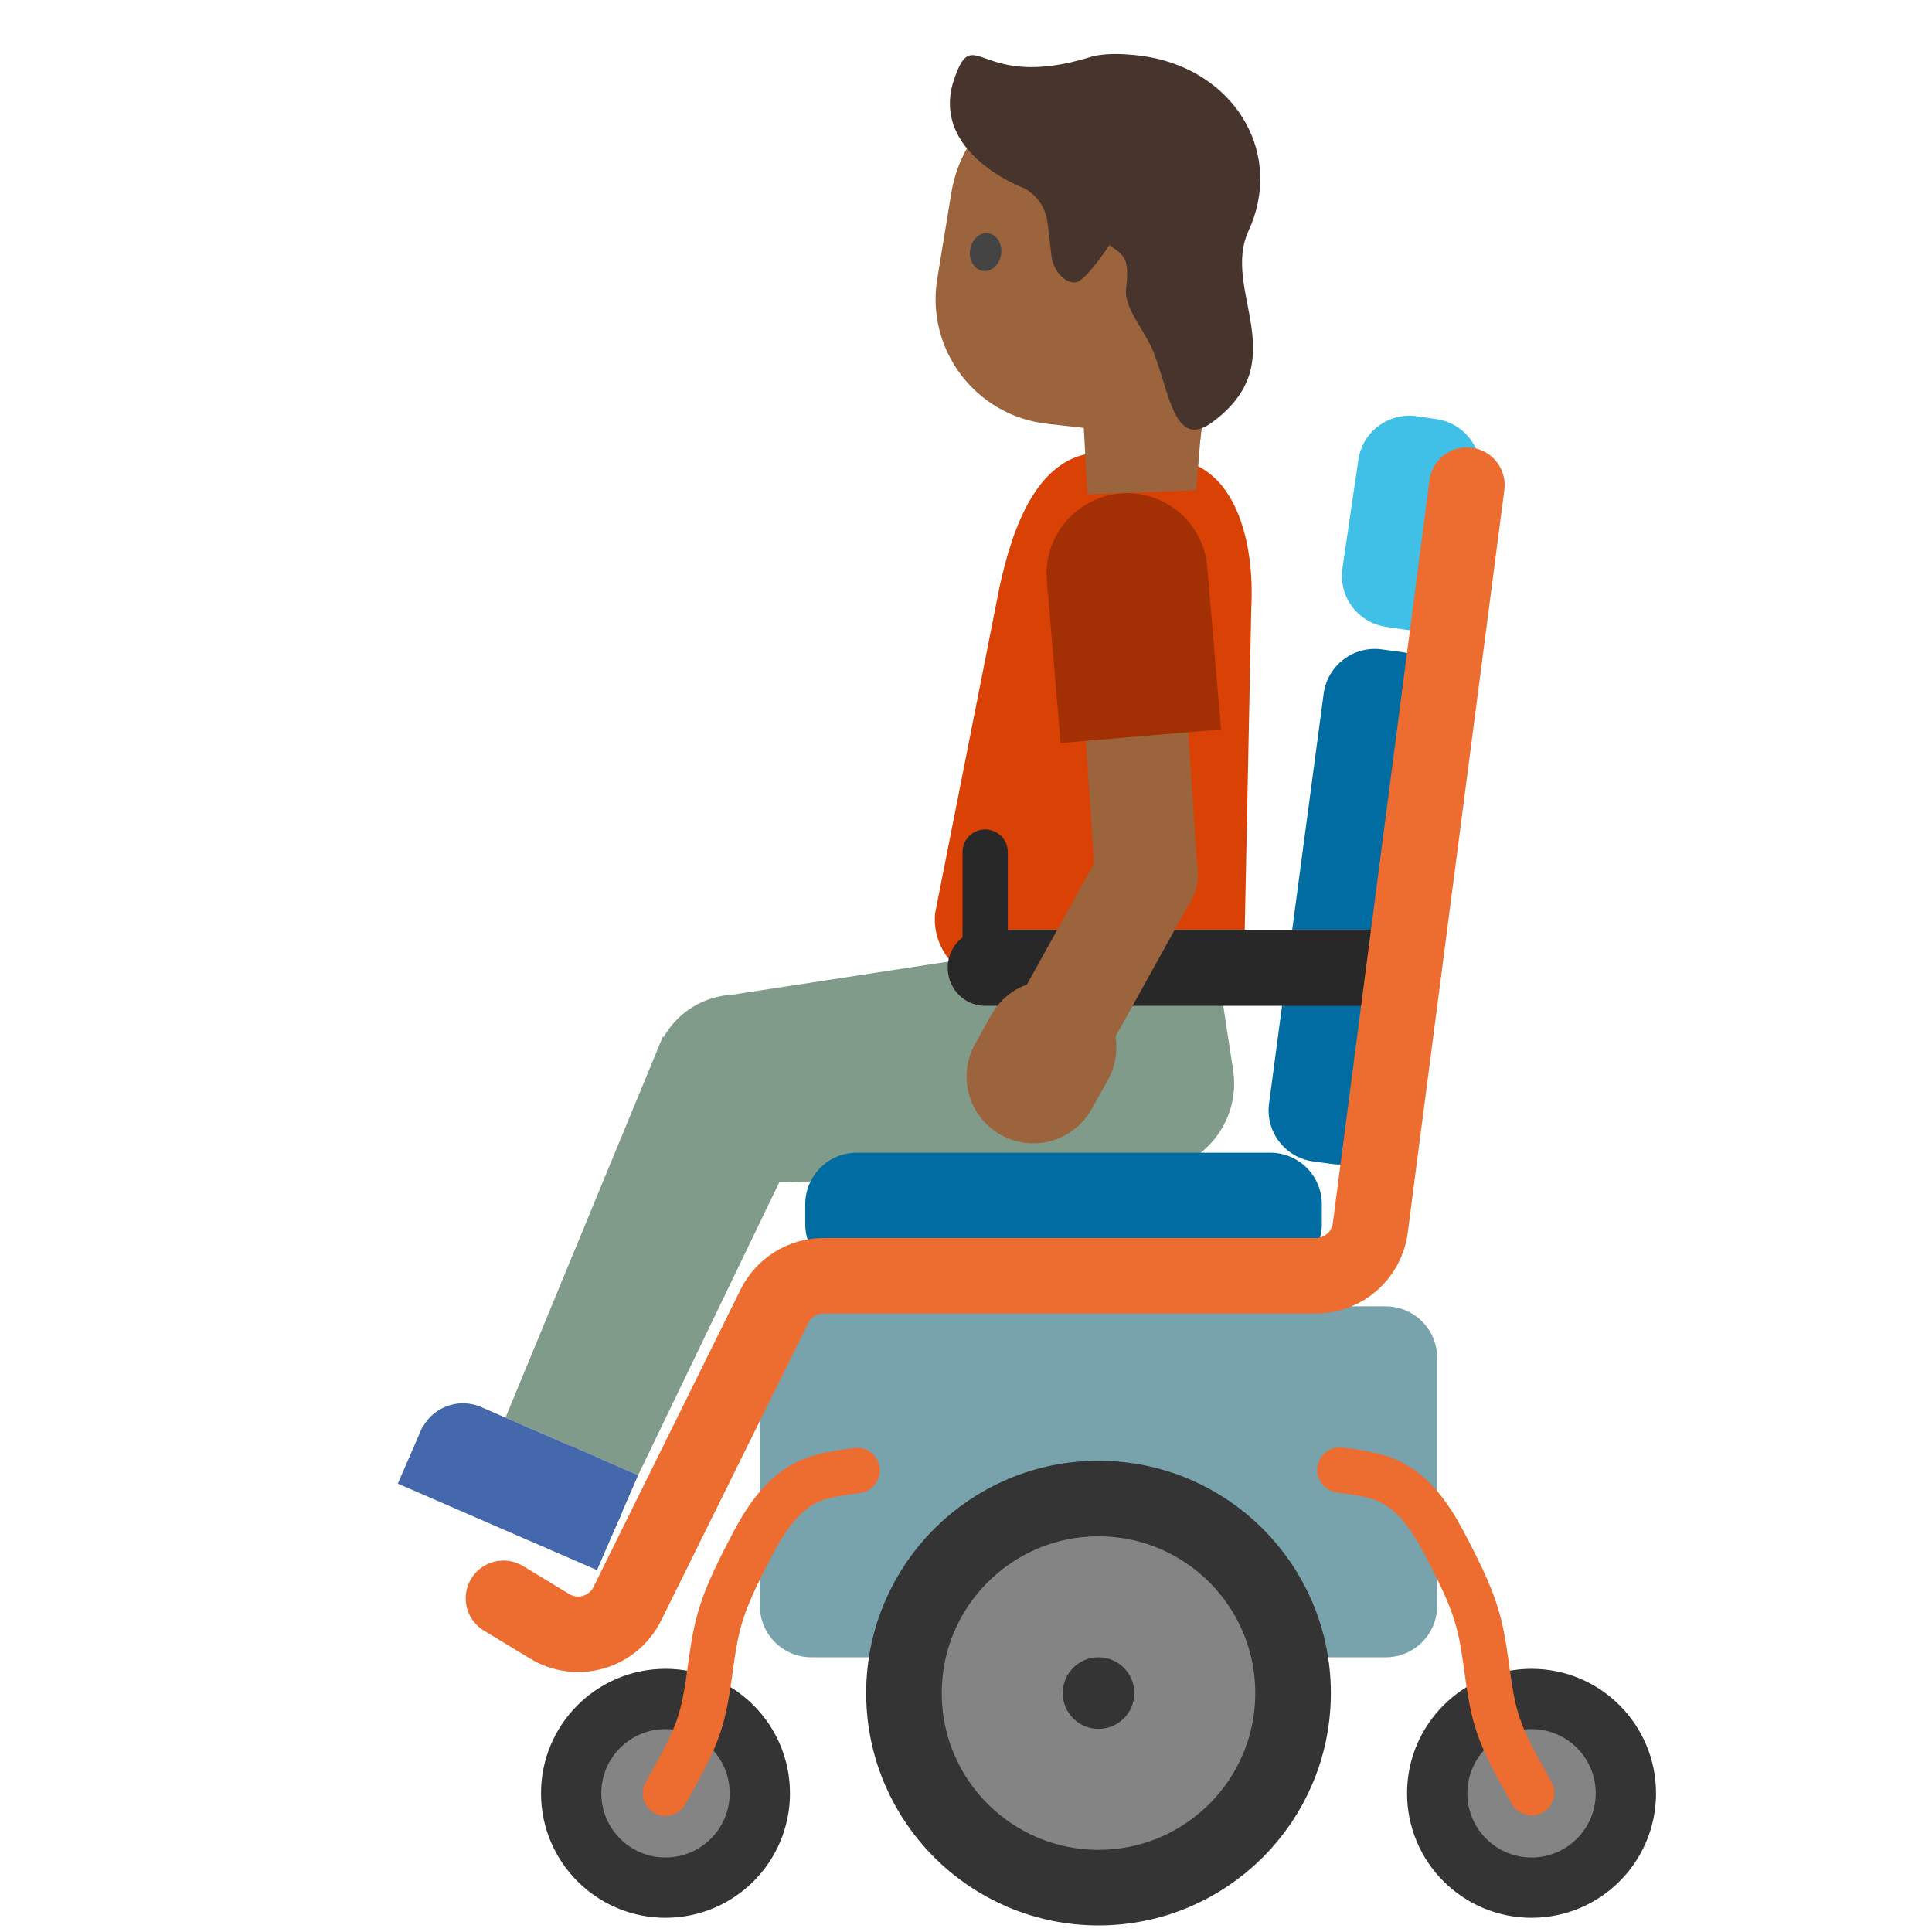
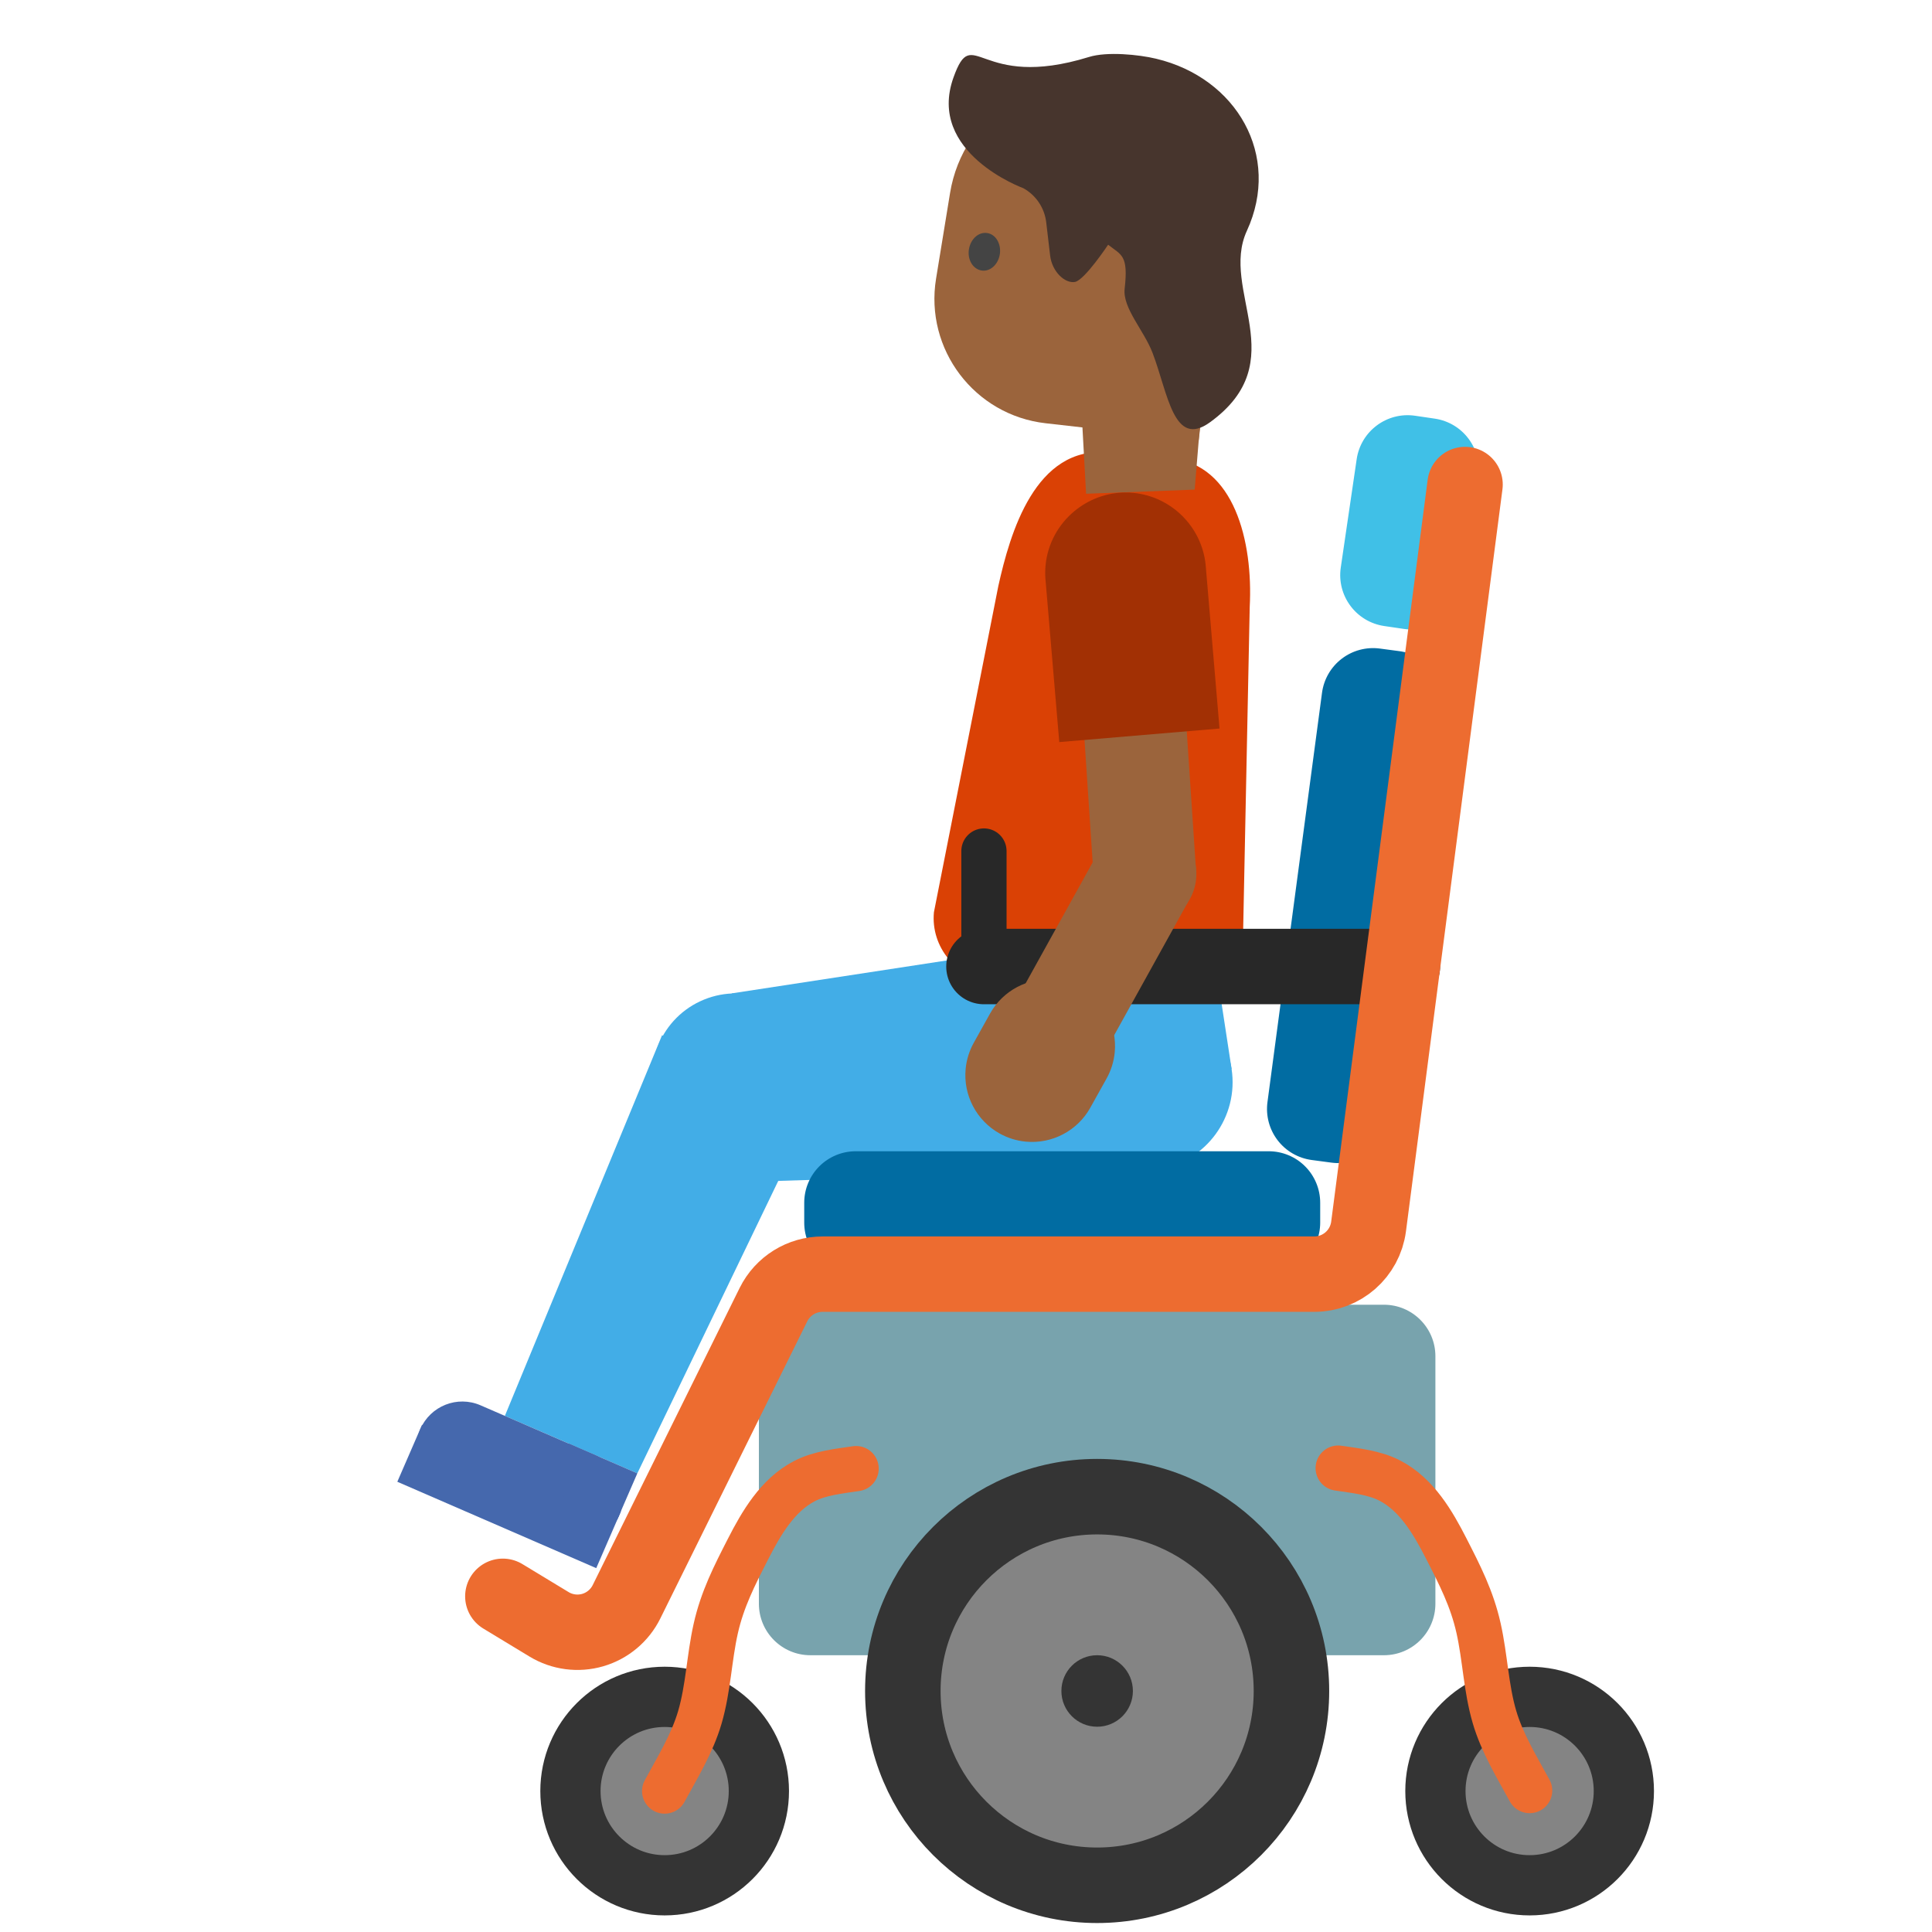
- <svg xmlns="http://www.w3.org/2000/svg" width="100%" height="100%" viewBox="0 0 128 128" version="1.1" xml:space="preserve" style="fill-rule:evenodd;clip-rule:evenodd;stroke-linecap:round;stroke-linejoin:round;stroke-miterlimit:1.5;">
-   <g transform="matrix(0.686704,0.726937,-0.726937,0.686704,73.2912,-29.1784)">
-     <g transform="matrix(0.940823,0.200582,-0.200582,0.940823,27.819,-11.2384)">
-       <path d="M56.58,97.15L45.19,90.83L55.72,65.57L70.813,72.043L56.58,97.15Z" style="fill:rgb(129,155,138);fill-rule:nonzero;" />
+ <svg xmlns="http://www.w3.org/2000/svg" width="100%" height="100%" viewBox="0 0 534 534" version="1.1" xml:space="preserve" style="fill-rule:evenodd;clip-rule:evenodd;stroke-linecap:round;stroke-linejoin:round;stroke-miterlimit:1.5;">
+   <g>
+     <g>
+       <path d="M204.352,326.734l-2.104,-52.168l108.428,-16.601l9.299,65.164l-115.623,3.605Z" style="fill:#42ade7;fill-rule:nonzero;" />
    </g>
-     <g transform="matrix(0.921407,0.637254,-0.637254,0.921407,22.2003,-54.0698)">
-       <circle cx="100.597" cy="62.284" r="5.219" style="fill:rgb(129,155,138);" />
+     <g>
+       <path d="M340.406,295.433c2.034,13.291 -7.105,25.733 -20.396,27.767c-13.291,2.035 -25.733,-7.105 -27.767,-20.396c-2.034,-13.29 7.105,-25.733 20.396,-27.767c13.291,-2.034 25.733,7.105 27.767,20.396Z" style="fill:#42ade7;" />
    </g>
-     <g transform="matrix(1.02647,0.709914,-0.804869,1.16376,19.1722,-82.362)">
-       <rect x="97.204" y="60.409" width="7.987" height="8.265" style="fill:rgb(129,155,138);" />
+     <g>
+       <path d="M340.406,295.433l-6.283,-41.055l-48.168,7.372l6.284,41.055l48.167,-7.372Z" style="fill:#42ade7;" />
    </g>
  </g>
-   <g transform="matrix(0.914273,0.0869352,-0.0869352,0.914273,21.126,-6.58249)">
-     <path d="M69.01,73.11L55.76,73.11C53.242,73.11 51.17,71.038 51.17,68.52L53.57,44.63C54.05,40.75 55.26,34.27 60.55,34.27L65.13,34.27C69.69,34.27 71.59,39.66 71.79,44.41L73.59,68.53C73.6,71.05 71.55,73.11 69.01,73.11Z" style="fill:rgb(218,65,5);fill-rule:nonzero;" />
+   <g>
+     <path d="M324.434,276.081l-50.476,-4.8c-9.592,-0.912 -16.734,-9.556 -15.822,-19.148l17.796,-90.139c3.234,-14.607 10.191,-38.854 30.343,-36.937l17.447,1.659c17.371,1.651 22.657,22.873 21.698,41.04l-1.88,92.537c-0.874,9.603 -9.43,16.708 -19.106,15.788Z" style="fill:#da4105;fill-rule:nonzero;" />
  </g>
-   <g transform="matrix(-0.455105,0.754592,-0.754592,-0.455105,140.283,67.652)">
-     <g transform="matrix(0.956731,-0.100237,0.100237,0.956731,14.8235,14.9728)">
-       <g transform="matrix(0.677079,-0.73591,0.73591,0.677079,-67.3195,53.0202)">
-         <circle cx="51.13" cy="93.56" r="6.54" style="fill:rgb(129,155,138);" />
+   <g>
+     <g>
+       <g>
+         <path d="M224.685,288.924c4.831,11.798 -0.825,25.3 -12.623,30.131c-11.798,4.832 -25.299,-0.824 -30.131,-12.622c-4.831,-11.798 0.825,-25.299 12.623,-30.131c11.798,-4.832 25.299,0.824 30.131,12.622Z" style="fill:#42ade7;" />
      </g>
-       <g transform="matrix(-0.183449,-0.983029,0.983029,-0.183449,-47.2217,146.219)">
-         <path d="M51.386,126.289L40.223,124.539L44.65,92.62L57.46,95.571L51.386,126.289Z" style="fill:rgb(129,155,138);fill-rule:nonzero;" />
+       <g>
+         <path d="M176.157,407.227l-36.613,-15.883l43.445,-105.202l41.179,21.451l-48.011,99.634Z" style="fill:#42ade7;fill-rule:nonzero;" />
      </g>
    </g>
-     <g transform="matrix(-0.274047,-0.922106,0.922106,-0.274047,-9.69521,158.6)">
-       <path d="M47.52,126.55L37.85,125.03C36.112,124.759 34.816,123.247 34.816,121.488C34.816,121.301 34.831,121.114 34.86,120.93C35.17,118.97 37,117.63 38.96,117.94L48.63,119.46C50.59,119.77 51.93,121.6 51.62,123.56C51.315,125.504 49.465,126.853 47.52,126.55Z" style="fill:rgb(69,104,173);fill-rule:nonzero;" />
-       <path d="M34.907,120.575L51.672,123.209L50.919,128L34.154,125.366L34.907,120.575Z" style="fill:rgb(69,104,173);fill-rule:nonzero;" />
-       <path d="M46.38,119.101L52.169,120.011L51.557,123.903L45.768,122.993L46.38,119.101Z" style="fill:rgb(69,104,173);fill-rule:nonzero;" />
+     <g>
+       <path d="M154.463,425.459l-31.712,-13.773c-5.702,-2.468 -8.792,-8.787 -7.232,-14.801c0.166,-0.639 0.383,-1.265 0.646,-1.869c2.798,-6.426 10.243,-9.384 16.669,-6.586l31.713,13.774c6.426,2.798 9.384,10.243 6.586,16.669c-2.767,6.376 -10.289,9.347 -16.67,6.586Z" style="fill:#4568ad;fill-rule:nonzero;" />
+       <path d="M116.64,393.844l54.982,23.875l-6.824,15.712l-54.981,-23.875l6.823,-15.712Z" style="fill:#4568ad;fill-rule:nonzero;" />
+       <path d="M157.173,398.981l18.984,8.245l-5.544,12.764l-18.985,-8.246l5.545,-12.763Z" style="fill:#4568ad;fill-rule:nonzero;" />
    </g>
  </g>
-   <g transform="matrix(1.11907,0,0,1.11907,1.15898,-5.76134)">
-     <g transform="matrix(1,0,0,1,0,47.3178)">
-       <path d="M84.051,38.224C84.051,36.538 82.684,35.171 80.998,35.171L47.002,35.171C45.316,35.171 43.949,36.538 43.949,38.224L43.949,52.894C43.949,54.58 45.316,55.948 47.002,55.948L80.998,55.948C82.684,55.948 84.051,54.58 84.051,52.894L84.051,38.224Z" style="fill:rgb(120,163,173);" />
+   <g>
+     <g>
+       <path d="M396.741,374.858c0,-7.861 -6.374,-14.235 -14.235,-14.235l-158.516,-0c-7.862,-0 -14.236,6.374 -14.236,14.235l0,68.403c0,7.862 6.374,14.24 14.236,14.24l158.516,0c7.861,0 14.235,-6.378 14.235,-14.24l0,-68.403Z" style="fill:#78a3ad;" />
    </g>
-     <g transform="matrix(1,0,0,1,-25.6366,47.3178)">
-       <circle cx="64" cy="64" r="5.585" style="fill:rgb(132,132,132);stroke:rgb(52,52,52);stroke-width:3.57px;" />
+     <g>
+       <circle cx="183.71" cy="495.046" r="26.042" style="fill:#848484;stroke:#343434;stroke-width:16.65px;" />
    </g>
-     <g transform="matrix(2.06229,0,0,2.06229,-67.9868,-26.602)">
-       <circle cx="64" cy="64" r="5.585" style="fill:rgb(132,132,132);stroke:rgb(52,52,52);stroke-width:2.17px;" />
+     <g>
+       <circle cx="303.247" cy="467.381" r="53.706" style="fill:#848484;stroke:#343434;stroke-width:20.87px;" />
    </g>
-     <g transform="matrix(0.379472,0,0,0.379472,39.7138,81.0986)">
-       <circle cx="64" cy="64" r="5.585" style="fill:rgb(52,52,52);" />
+     <g>
+       <circle cx="303.248" cy="467.382" r="9.882" style="fill:#343434;" />
    </g>
-     <g transform="matrix(1,0,0,1,25.6366,47.3178)">
-       <circle cx="64" cy="64" r="5.585" style="fill:rgb(132,132,132);stroke:rgb(52,52,52);stroke-width:3.57px;" />
+     <g>
+       <circle cx="422.786" cy="495.046" r="26.042" style="fill:#848484;stroke:#343434;stroke-width:16.65px;" />
    </g>
-     <g transform="matrix(1.10157,0,0,0.6522,-4.73708,27.4413)">
-       <path d="M74.402,75.136C74.402,73.894 74.11,72.703 73.59,71.825C73.071,70.947 72.365,70.454 71.63,70.454L49.409,70.454C48.674,70.454 47.969,70.947 47.449,71.825C46.929,72.703 46.637,73.894 46.637,75.136L46.637,76.942C46.637,78.184 46.929,79.374 47.449,80.253C47.969,81.131 48.674,81.624 49.409,81.624L71.63,81.624C72.365,81.624 73.071,81.131 73.59,80.253C74.11,79.374 74.402,78.184 74.402,76.942L74.402,75.136Z" style="fill:rgb(1,108,162);" />
+     <g>
+       <path d="M364.899,332.442c-0,-3.777 -1.5,-7.399 -4.171,-10.069c-2.666,-2.671 -6.292,-4.17 -10.067,-4.17l-114.136,0c-3.775,0 -7.396,1.499 -10.067,4.17c-2.671,2.67 -4.171,6.292 -4.171,10.069l-0,5.492c-0,3.777 1.5,7.396 4.171,10.069c2.671,2.67 6.292,4.169 10.067,4.169l114.136,0c3.775,0 7.401,-1.499 10.067,-4.169c2.671,-2.673 4.171,-6.292 4.171,-10.069l-0,-5.492Z" style="fill:#016ca2;" />
    </g>
-     <g transform="matrix(0.145511,-1.09192,0.646485,0.0861515,21.3589,118.361)">
-       <path d="M74.402,75.136C74.402,73.894 74.11,72.703 73.59,71.825C73.071,70.947 72.365,70.454 71.63,70.454L49.409,70.454C48.674,70.454 47.969,70.947 47.449,71.825C46.929,72.703 46.637,73.894 46.637,75.136L46.637,76.942C46.637,78.184 46.929,79.374 47.449,80.253C47.969,81.131 48.674,81.624 49.409,81.624L71.63,81.624C72.365,81.624 73.071,81.131 73.59,80.253C74.11,79.374 74.402,78.184 74.402,76.942L74.402,75.136Z" style="fill:rgb(1,108,162);" />
+     <g>
+       <path d="M381.394,179.26c-3.744,-0.499 -7.532,0.509 -10.532,2.804c-2.999,2.29 -4.964,5.686 -5.462,9.428l-15.077,113.136c-0.499,3.742 0.509,7.53 2.803,10.53c2.294,3 5.686,4.965 9.43,5.464l5.444,0.726c3.744,0.499 7.529,-0.51 10.531,-2.804c3,-2.295 4.964,-5.687 5.463,-9.429l15.077,-113.136c0.498,-3.742 -0.509,-7.534 -2.803,-10.53c-2.297,-3 -5.686,-4.965 -9.43,-5.464l-5.444,-0.725Z" style="fill:#016ca2;" />
    </g>
-     <g transform="matrix(0.06591,-0.448952,0.645283,0.0947331,29.4611,56.0778)">
-       <path d="M74.402,75.136C74.402,72.55 71.389,70.454 67.673,70.454L53.367,70.454C49.65,70.454 46.637,72.55 46.637,75.136L46.637,76.942C46.637,79.528 49.65,81.624 53.367,81.624L67.673,81.624C71.389,81.624 74.402,79.528 74.402,76.942L74.402,75.136Z" style="fill:rgb(64,192,231);" />
+     <g>
+       <path d="M391.136,114.912c-7.78,-1.143 -15.013,4.239 -16.155,12.018l-4.397,29.948c-1.142,7.781 4.239,15.014 12.019,16.156l5.434,0.798c7.781,1.142 15.014,-4.239 16.156,-12.02l4.397,-29.948c1.142,-7.779 -4.239,-15.012 -12.02,-16.154l-5.434,-0.798Z" style="fill:#40c0e7;" />
    </g>
-     <g transform="matrix(0.983247,0,0,1,0.95976,0)">
-       <path d="M82.517,62.442L57.29,62.442" style="fill:none;stroke:rgb(40,40,40);stroke-width:4.51px;" />
+     <g>
+       <path d="M387.618,267.148l-115.658,0" style="fill:none;stroke:#282828;stroke-width:20.85px;" />
    </g>
-     <g transform="matrix(1,0,0,1,1.75794,-1.37974)">
-       <path d="M27.013,101.153C27.013,101.153 28.361,101.97 29.754,102.814C30.532,103.285 31.471,103.408 32.344,103.154C33.216,102.899 33.942,102.291 34.345,101.476C36.722,96.67 41.161,87.694 43.055,83.863C43.602,82.757 44.73,82.056 45.964,82.056L75.114,82.056C76.744,82.056 78.122,80.846 78.332,79.229C79.649,69.103 84.051,35.25 84.051,35.25" style="fill:none;stroke:rgb(237,108,48);stroke-width:4.47px;" />
+     <g>
+       <path d="M138.982,441.216c-0,0 6.285,3.81 12.781,7.745c3.627,2.196 8.006,2.77 12.076,1.586c4.066,-1.189 7.451,-4.024 9.331,-7.825c11.083,-22.409 31.781,-64.262 40.612,-82.125c2.551,-5.157 7.811,-8.426 13.565,-8.426l135.92,0c7.6,0 14.026,-5.642 15.005,-13.182c6.141,-47.215 26.666,-205.065 26.666,-205.065" style="fill:none;stroke:#ed6c30;stroke-width:20.84px;" />
    </g>
-     <path d="M57.29,62.442L57.29,55.594" style="fill:none;stroke:rgb(40,40,40);stroke-width:2.68px;" />
-     <g transform="matrix(1,0,0,1,-0.0960646,0.0296011)">
-       <path d="M38.459,111.288C39.227,109.874 40.087,108.479 40.544,106.924C41.048,105.206 41.096,103.402 41.487,101.66C41.878,99.915 42.595,98.519 43.4,96.945C44.186,95.408 45.152,93.737 46.753,92.911C47.672,92.436 48.803,92.325 49.808,92.174" style="fill:none;stroke:rgb(237,108,48);stroke-width:2.68px;" />
+     <path d="M271.96,267.148l0,-31.93" style="fill:none;stroke:#282828;stroke-width:12.5px;" />
+     <g>
+       <path d="M183.707,495.045c3.581,-6.593 7.591,-13.098 9.722,-20.348c2.35,-8.011 2.574,-16.423 4.397,-24.545c1.824,-8.137 5.167,-14.646 8.92,-21.985c3.665,-7.167 8.17,-14.958 15.635,-18.81c4.285,-2.215 9.558,-2.732 14.244,-3.436" style="fill:none;stroke:#ed6c30;stroke-width:12.5px;" />
    </g>
-     <g transform="matrix(-1,0,0,1,128.096,0)">
-       <path d="M38.459,111.288C39.227,109.874 40.087,108.479 40.544,106.924C41.048,105.206 41.096,103.402 41.487,101.66C41.878,99.915 42.595,98.519 43.4,96.945C44.186,95.408 45.152,93.737 46.753,92.911C47.672,92.436 48.803,92.325 49.808,92.174" style="fill:none;stroke:rgb(237,108,48);stroke-width:2.68px;" />
+     <g>
+       <path d="M422.788,494.907c-3.581,-6.593 -7.591,-13.098 -9.722,-20.348c-2.35,-8.011 -2.574,-16.423 -4.397,-24.545c-1.823,-8.137 -5.167,-14.646 -8.92,-21.985c-3.665,-7.167 -8.169,-14.958 -15.634,-18.81c-4.286,-2.215 -9.559,-2.732 -14.245,-3.436" style="fill:none;stroke:#ed6c30;stroke-width:12.5px;" />
    </g>
  </g>
-   <g transform="matrix(0.99551,0.0946598,-0.0946598,0.99551,4.41028,-3.76101)">
-     <g transform="matrix(0.918396,0,0,0.918396,16.3735,-4.39112)">
-       <path d="M66.9,26.13L67.03,36.35L59.25,37.39L56.22,17.31L66.9,26.13Z" style="fill:#9b643c;fill-rule:nonzero;" />
+   <g>
+     <g>
+       <path d="M333.413,96.347l-3.207,38.98l-30.014,1.144l-4.269,-77.592l37.49,37.468Z" style="fill:#9b643c;fill-rule:nonzero;" />
    </g>
-     <g transform="matrix(0.914292,-0.086725,0.086725,0.914292,14.0567,1.19521)">
+     <g>
      <g>
-         <path d="M68.71,16.23L66.67,33.16L55.62,31.91C50.48,31.33 46.87,26.57 47.7,21.47L48.71,15.28C49.64,9.56 55.3,5.89 60.9,7.38L63.12,7.97C66.77,8.95 69.16,12.47 68.71,16.23Z" style="fill:#9b643c;fill-rule:nonzero;" />
+         <path d="M339.126,56.998l-7.821,64.783l-42.283,-4.793c-19.669,-2.224 -33.479,-20.442 -30.298,-39.957l3.87,-23.686c3.564,-21.888 25.226,-35.926 46.654,-30.22l8.495,2.26c13.966,3.753 23.109,17.225 21.383,31.613Z" style="fill:#9b643c;fill-rule:nonzero;" />
      </g>
-       <path d="M52.31,19.68C52.2,20.43 51.62,20.97 51,20.88C50.38,20.79 49.96,20.12 50.07,19.37C50.18,18.62 50.76,18.08 51.38,18.17C52,18.25 52.41,18.93 52.31,19.68" style="fill:rgb(68,68,68);fill-rule:nonzero;" />
+       <path d="M276.366,70.185c-0.421,2.87 -2.641,4.936 -5.014,4.591c-2.372,-0.345 -3.979,-2.909 -3.557,-5.779c0.421,-2.87 2.641,-4.936 5.014,-4.591c2.372,0.307 3.94,2.91 3.557,5.779" style="fill:#444;fill-rule:nonzero;" />
    </g>
-     <g transform="matrix(0.907915,0.0372041,-0.0372041,0.907915,15.843,-6.65371)">
-       <path d="M70.326,31.373C67.946,33.651 67.007,29.712 65.482,26.925C64.635,25.377 62.863,23.982 62.83,22.56C62.773,20.06 62.26,20.17 61.2,19.54C61.2,19.54 59.85,22.335 59.168,22.56C58.486,22.785 57.417,22.075 57.11,20.89L56.5,18.53C56.236,17.508 55.494,16.673 54.51,16.29C54.51,16.29 47.15,14.697 48.362,8.971C49.253,4.762 50.263,9.735 57.96,6.15C59.211,5.567 61.53,5.482 62.83,5.612C68.85,6.202 72.859,11.379 71.099,17.161C69.705,21.74 75.809,26.121 70.326,31.373Z" style="fill:#47352d;fill-rule:nonzero;" />
+     <g>
+       <path d="M334.456,116.705c-10.096,7.326 -11.6,-7.932 -15.892,-19.168c-2.384,-6.241 -8.317,-12.382 -7.712,-17.734c1.067,-9.407 -0.914,-9.257 -4.567,-12.164c-0,0 -6.497,9.793 -9.17,10.288c-2.674,0.495 -6.32,-2.717 -6.865,-7.319l-1.079,-9.166c-0.467,-3.969 -2.822,-7.482 -6.317,-9.423c-0,0 -26.794,-9.747 -19.313,-30.606c5.499,-15.333 6.74,3.84 37.451,-5.664c4.991,-1.546 13.734,-0.677 18.544,0.477c22.281,5.298 34.667,26.773 25.102,47.561c-7.576,16.463 13.078,36.026 -10.182,52.918Z" style="fill:#47352d;fill-rule:nonzero;" />
    </g>
  </g>
-   <g transform="matrix(0.99551,0.0946598,-0.0946598,0.99551,4.41028,-3.76101)">
-     <g transform="matrix(0.918396,0,0,0.918396,16.3735,-4.39112)">
-       <path d="M69.732,63.733L62.418,64.924L60.01,50.13L67.324,48.94L69.732,63.733Z" style="fill:#9b643c;fill-rule:nonzero;" />
+   <g>
+     <g>
+       <path d="M330.581,240.621l-28.294,1.887l-3.815,-57.229l28.294,-1.884l3.815,57.226Z" style="fill:#9b643c;fill-rule:nonzero;" />
    </g>
-     <g transform="matrix(0.499334,-0.77079,0.77079,0.499334,-5.53568,73.4717)">
-       <circle cx="66.05" cy="64.33" r="3.75" style="fill:#9b643c;" />
+     <g>
+       <path d="M305.076,232.628c4.916,-6.21 13.948,-7.26 20.158,-2.344c6.209,4.916 7.259,13.948 2.344,20.158c-4.916,6.209 -13.949,7.26 -20.159,2.344c-6.209,-4.916 -7.259,-13.949 -2.343,-20.158Z" style="fill:#9b643c;" />
    </g>
-     <g transform="matrix(0.918396,0,0,0.918396,16.3735,-4.39112)">
-       <path d="M59.02,55.43L70.45,53.36L68.33,41.67C67.788,38.967 65.392,37.004 62.635,37.004C59.448,37.004 56.826,39.626 56.826,42.813C56.826,43.123 56.85,43.433 56.9,43.74L59.02,55.43Z" style="fill:rgb(162,48,4);fill-rule:nonzero;" />
+     <g>
+       <path d="M292.781,205.111l44.292,-3.746l-3.841,-45.3c-1.086,-10.494 -9.503,-18.84 -20.005,-19.838c-12.141,-1.155 -23.079,7.884 -24.234,20.025c-0.112,1.181 -0.133,2.37 -0.053,3.558l3.841,45.301Z" style="fill:#a23004;fill-rule:nonzero;" />
    </g>
-     <g transform="matrix(0.918396,0,0,0.918396,16.3735,-4.39112)">
-       <path d="M64.284,77.709L57.492,74.746L62.565,63.114L69.357,66.077L64.284,77.709Z" style="fill:#9b643c;fill-rule:nonzero;" />
+     <g>
+       <path d="M304.764,291.888l-24.801,-13.747l23.539,-42.474l24.801,13.747l-23.539,42.474Z" style="fill:#9b643c;fill-rule:nonzero;" />
    </g>
-     <g transform="matrix(0.918396,0,0,0.918396,16.3735,-4.39112)">
-       <path d="M57.4,83.98C58.012,84.25 58.674,84.389 59.342,84.389C61.249,84.389 62.984,83.256 63.75,81.51L64.72,79.3C64.99,78.688 65.129,78.026 65.129,77.358C65.129,75.451 63.996,73.716 62.25,72.95C61.638,72.68 60.976,72.541 60.308,72.541C58.401,72.541 56.666,73.674 55.9,75.42L54.93,77.63C54.661,78.241 54.522,78.902 54.522,79.57C54.522,81.477 55.654,83.212 57.4,83.98Z" style="fill:#9b643c;fill-rule:nonzero;" />
+     <g>
+       <path d="M276.268,313.284c2.234,1.25 4.705,2.02 7.25,2.262c7.265,0.69 14.284,-2.997 17.835,-9.371l4.496,-8.068c1.25,-2.233 2.019,-4.705 2.261,-7.25c0.691,-7.264 -2.997,-14.284 -9.371,-17.835c-2.233,-1.25 -4.705,-2.019 -7.249,-2.261c-7.265,-0.691 -14.285,2.997 -17.835,9.371l-4.496,8.067c-1.246,2.23 -2.015,4.698 -2.257,7.243c-0.691,7.264 2.993,14.284 9.366,17.842Z" style="fill:#9b643c;fill-rule:nonzero;" />
    </g>
  </g>
</svg>
